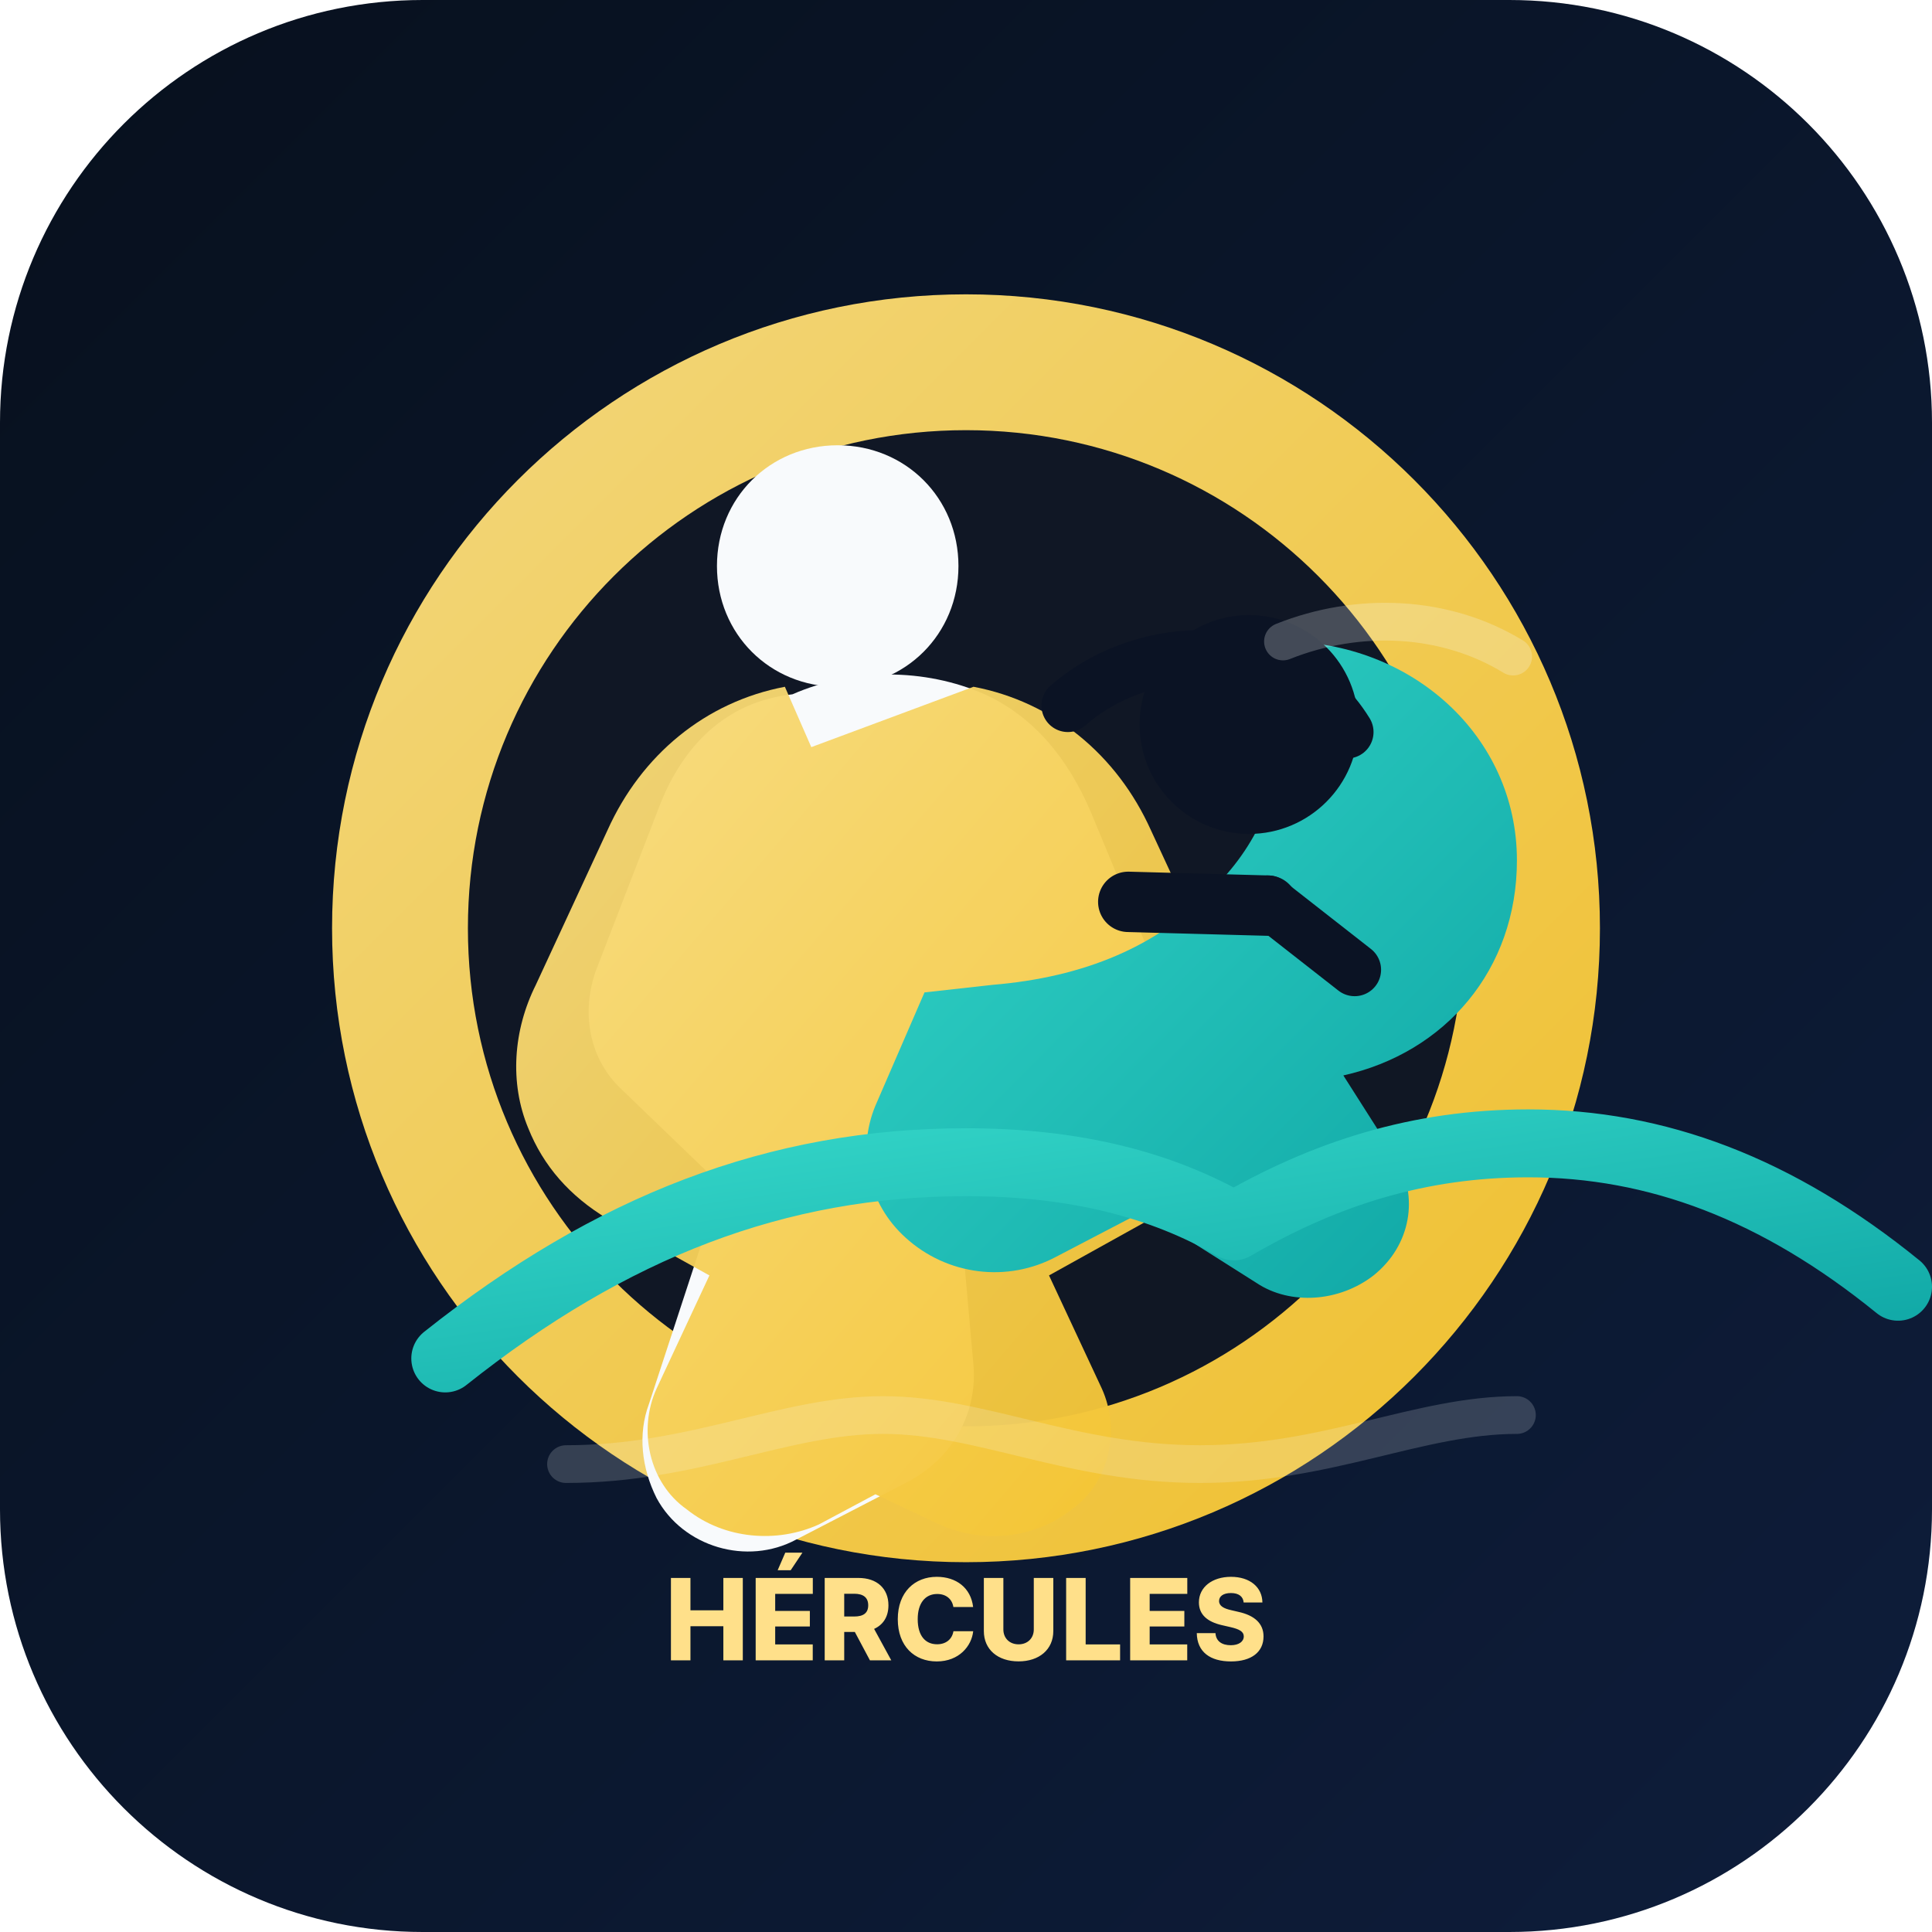
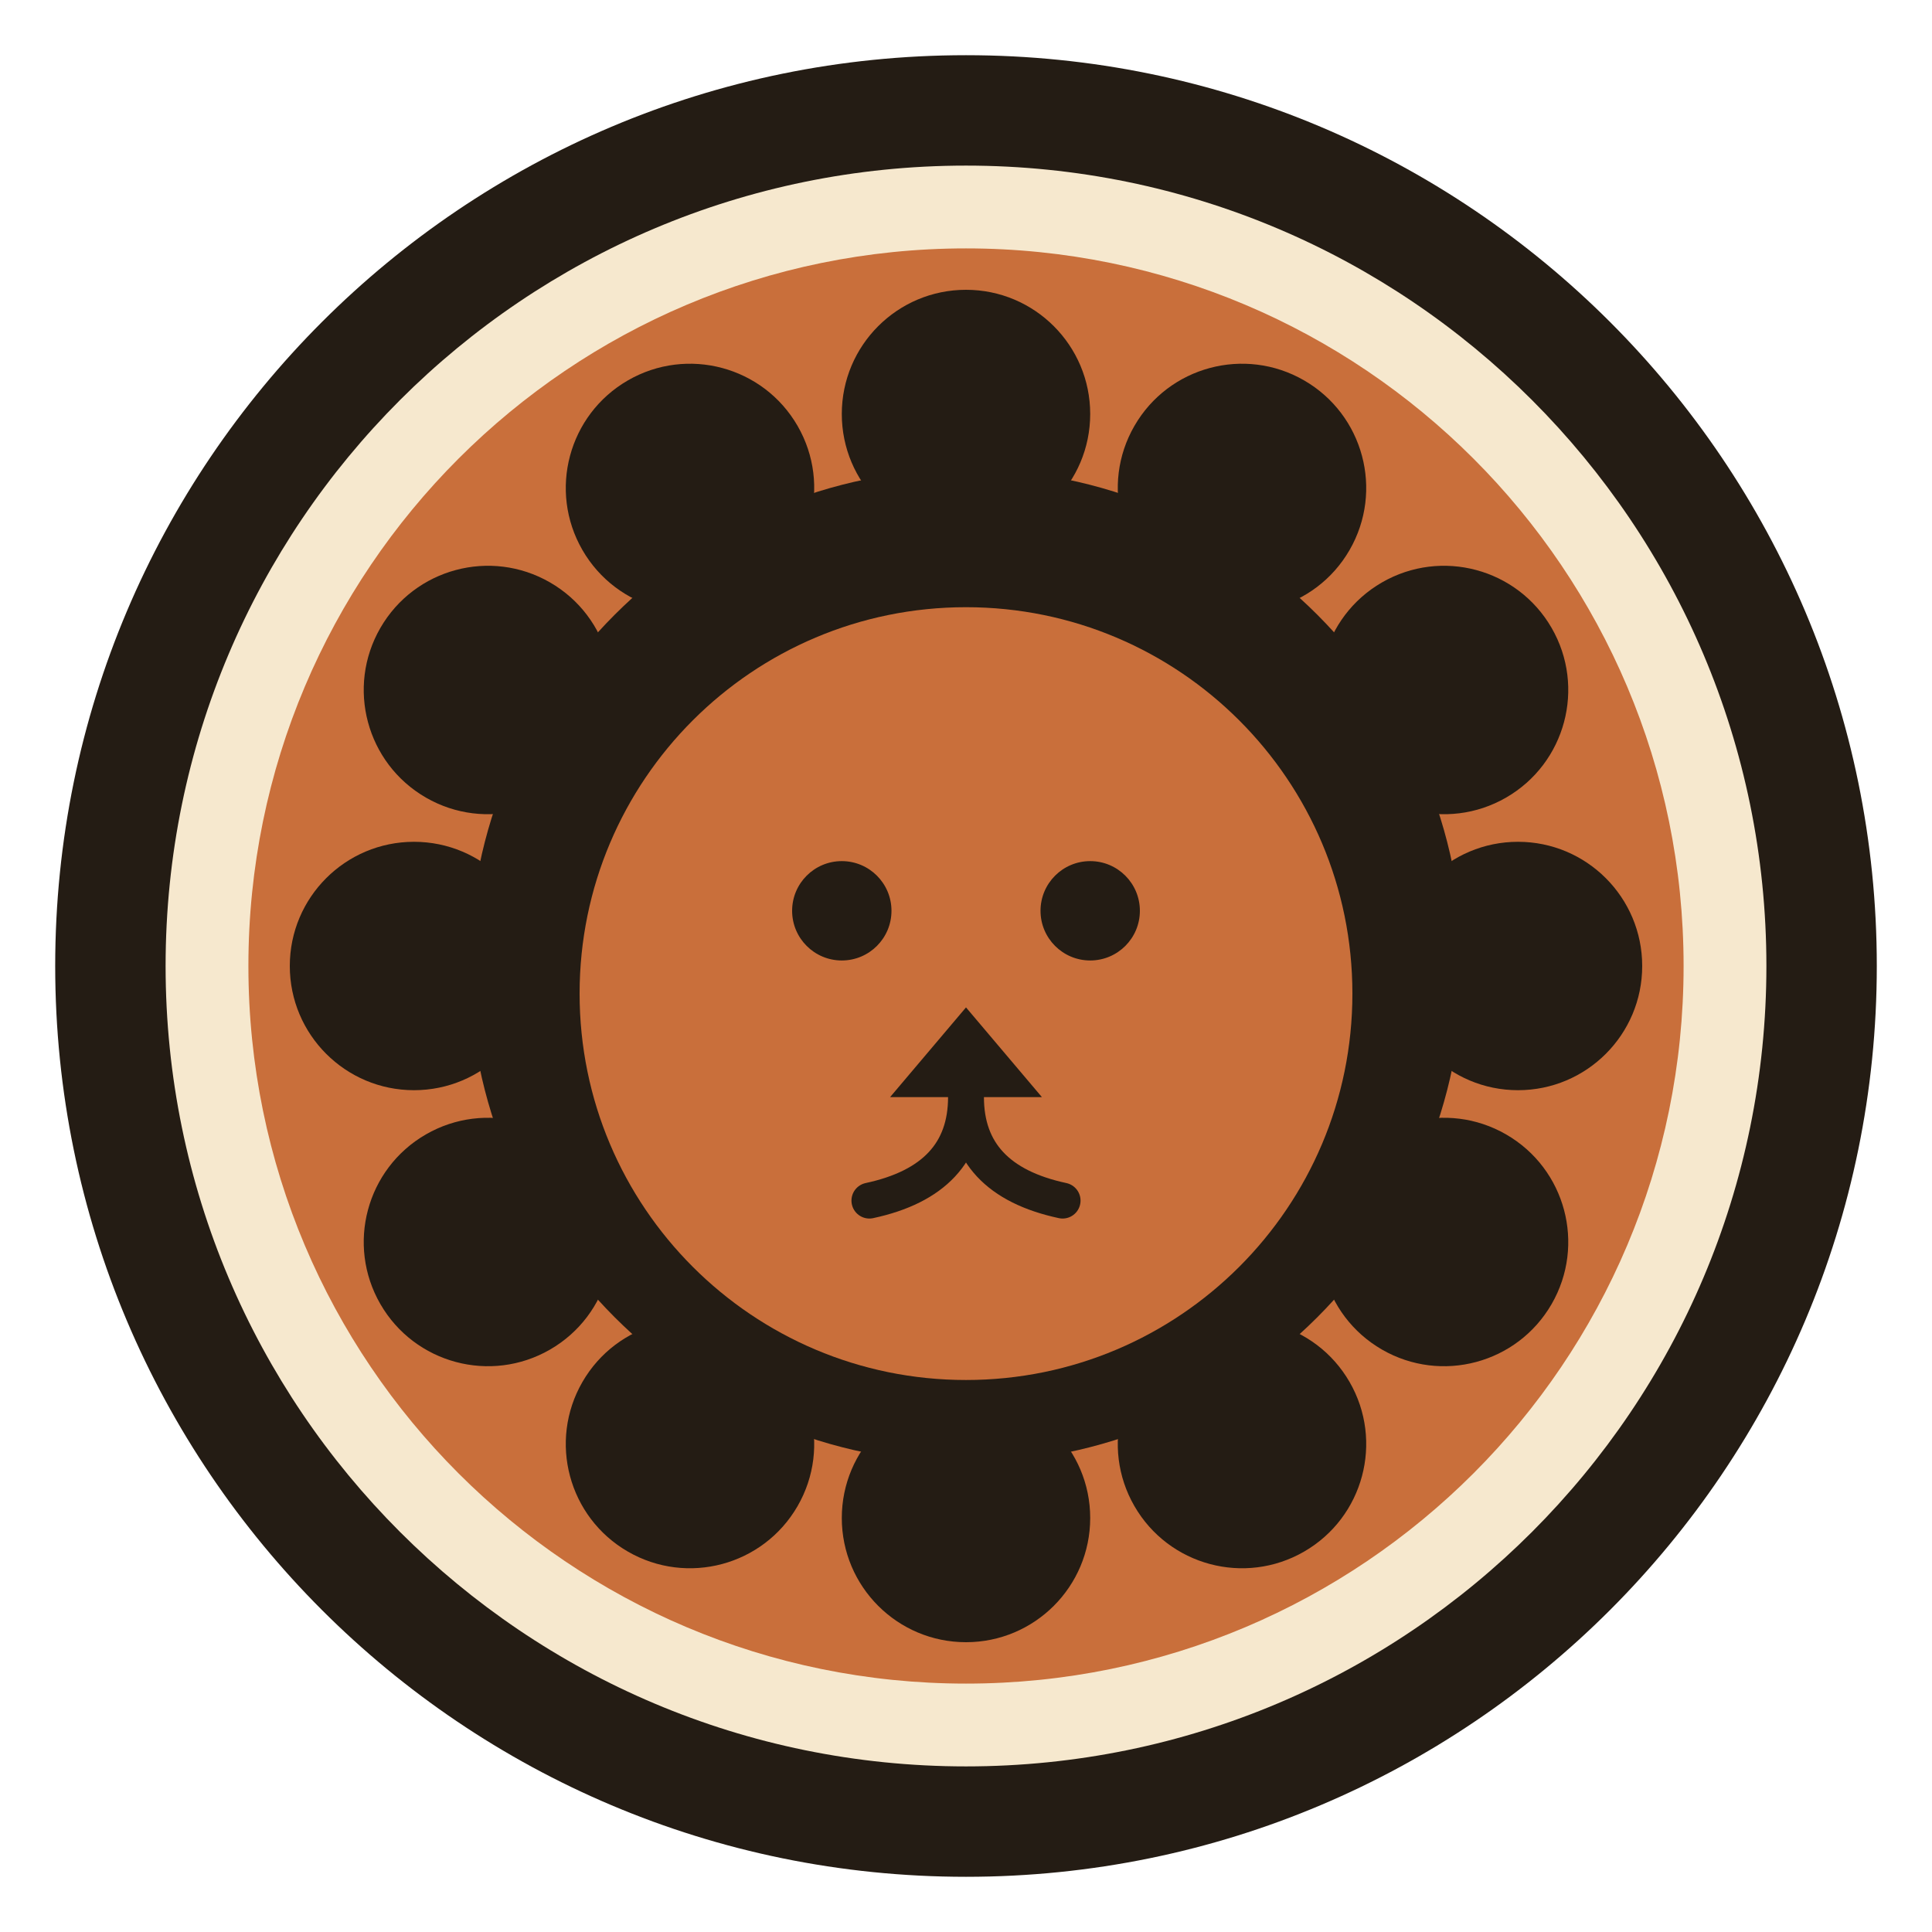
- <svg xmlns="http://www.w3.org/2000/svg" viewBox="0 0 512 512" role="img" aria-label="Hércules dominando o leão">
-   <defs>
-     <linearGradient id="bg" x1="0" y1="0" x2="1" y2="1">
-       <stop offset="0%" stop-color="#07101d" />
-       <stop offset="100%" stop-color="#0e1d3b" />
-     </linearGradient>
-     <linearGradient id="gold" x1="0" y1="0" x2="1" y2="1">
-       <stop offset="0%" stop-color="#f7db7f" />
-       <stop offset="100%" stop-color="#f5c32c" />
-     </linearGradient>
-     <linearGradient id="teal" x1="0" y1="0" x2="1" y2="1">
-       <stop offset="0%" stop-color="#35d7c9" />
-       <stop offset="100%" stop-color="#0ea5a4" />
-     </linearGradient>
-   </defs>
-   <rect width="512" height="512" rx="112" fill="url(#bg)" />
-   <circle cx="256" cy="246" r="168" fill="url(#gold)" opacity="0.98" />
-   <circle cx="256" cy="246" r="132" fill="#0b1324" opacity="0.98" />
-   <path d="M222 118c18 0 32 14 32 32s-14 32-32 32-32-14-32-32 14-32 32-32z" fill="#f8fafc" />
-   <path d="M210 184c16-7 35-7 51 0 13 6 22 17 28 31l22 53c4 10 2 22-5 31-9 11-23 18-38 18h-14l4 45c1 13-6 25-18 31l-29 15c-13 7-30 2-37-11-4-8-5-17-2-25l19-58-27-26c-8-8-10-20-6-31l17-44c6-15 17-27 35-29z" fill="#f8fafc" />
-   <path d="M258 182c21 4 38 18 47 38l19 41c6 12 7 26 2 38-4 10-11 18-21 24l-27 15 14 30c5 11 2 25-8 32-10 8-24 9-35 4l-17-8-15 8c-11 5-25 4-35-4-10-7-13-21-8-32l14-30-27-15c-10-6-17-14-21-24-5-12-4-26 2-38l19-41c9-20 26-34 47-38l7 16z" fill="url(#gold)" opacity="0.96" />
-   <path d="M340 170c34 0 62 25 62 58 0 29-19 51-46 57l14 22c6 10 4 23-6 31-9 7-22 8-31 2l-30-19-23 12c-13 7-29 5-40-5-10-9-13-23-8-35l13-30 18-2c24-2 44-10 59-26 12-12 18-27 18-45 0-6-1-12-3-18z" fill="url(#teal)" />
-   <path d="M360 192c0 16-13 29-29 29s-29-13-29-29 13-29 29-29 29 13 29 29z" fill="#0b1324" />
-   <path d="M357 194c-8-13-22-20-39-20-13 0-26 5-35 13" fill="none" stroke="#0b1324" stroke-width="14" stroke-linecap="round" />
-   <path d="M299 239l37 1" stroke="#0b1324" stroke-width="16" stroke-linecap="round" />
-   <path d="M336 239l23 18" stroke="#0b1324" stroke-width="14" stroke-linecap="round" />
-   <path d="M340 170c20-8 43-7 61 4" fill="none" stroke="#f8fafc" stroke-opacity="0.24" stroke-width="10" stroke-linecap="round" />
-   <path d="M118 360c44-35 88-52 138-52 29 0 52 6 71 17 24-14 49-22 78-22 34 0 66 12 98 38" fill="none" stroke="url(#teal)" stroke-width="18" stroke-linecap="round" stroke-linejoin="round" />
-   <path d="M150 388c34 0 58-13 84-13s50 13 84 13 58-13 84-13" fill="none" stroke="#f8fafc" stroke-opacity="0.18" stroke-width="10" stroke-linecap="round" />
-   <text x="256" y="440" text-anchor="middle" font-family="Inter, Arial, sans-serif" font-size="30" font-weight="800" fill="#ffe08a">HÉRCULES</text>
+ <svg xmlns="http://www.w3.org/2000/svg" viewBox="0 0 140 140" role="img" aria-label="Herc, o leão do Hércules">
+   <circle cx="70" cy="70" r="66" fill="#241C14" />
+   <circle cx="70" cy="70" r="58" fill="#F6E8CE" />
+   <circle cx="70" cy="70" r="52" fill="#C96F3B" />
+   <g fill="#241C14">
+     <circle cx="70" cy="30" r="9" />
+     <circle cx="70" cy="30" r="9" transform="rotate(30 70 70)" />
+     <circle cx="70" cy="30" r="9" transform="rotate(60 70 70)" />
+     <circle cx="70" cy="30" r="9" transform="rotate(90 70 70)" />
+     <circle cx="70" cy="30" r="9" transform="rotate(120 70 70)" />
+     <circle cx="70" cy="30" r="9" transform="rotate(150 70 70)" />
+     <circle cx="70" cy="30" r="9" transform="rotate(180 70 70)" />
+     <circle cx="70" cy="30" r="9" transform="rotate(210 70 70)" />
+     <circle cx="70" cy="30" r="9" transform="rotate(240 70 70)" />
+     <circle cx="70" cy="30" r="9" transform="rotate(270 70 70)" />
+     <circle cx="70" cy="30" r="9" transform="rotate(300 70 70)" />
+     <circle cx="70" cy="30" r="9" transform="rotate(330 70 70)" />
+   </g>
+   <circle cx="70" cy="70" r="36" fill="#241C14" />
+   <circle cx="70" cy="72" r="28" fill="#C96F3B" />
+   <circle cx="61" cy="66" r="3.6" fill="#241C14" />
+   <circle cx="79" cy="66" r="3.6" fill="#241C14" />
+   <path d="M70 73 l-5.5 6.5 h11 z" fill="#241C14" />
+   <path d="M70 79.5 q0 6 -7 7.5 M70 79.5 q0 6 7 7.5" stroke="#241C14" stroke-width="2.6" fill="none" stroke-linecap="round" />
</svg>
